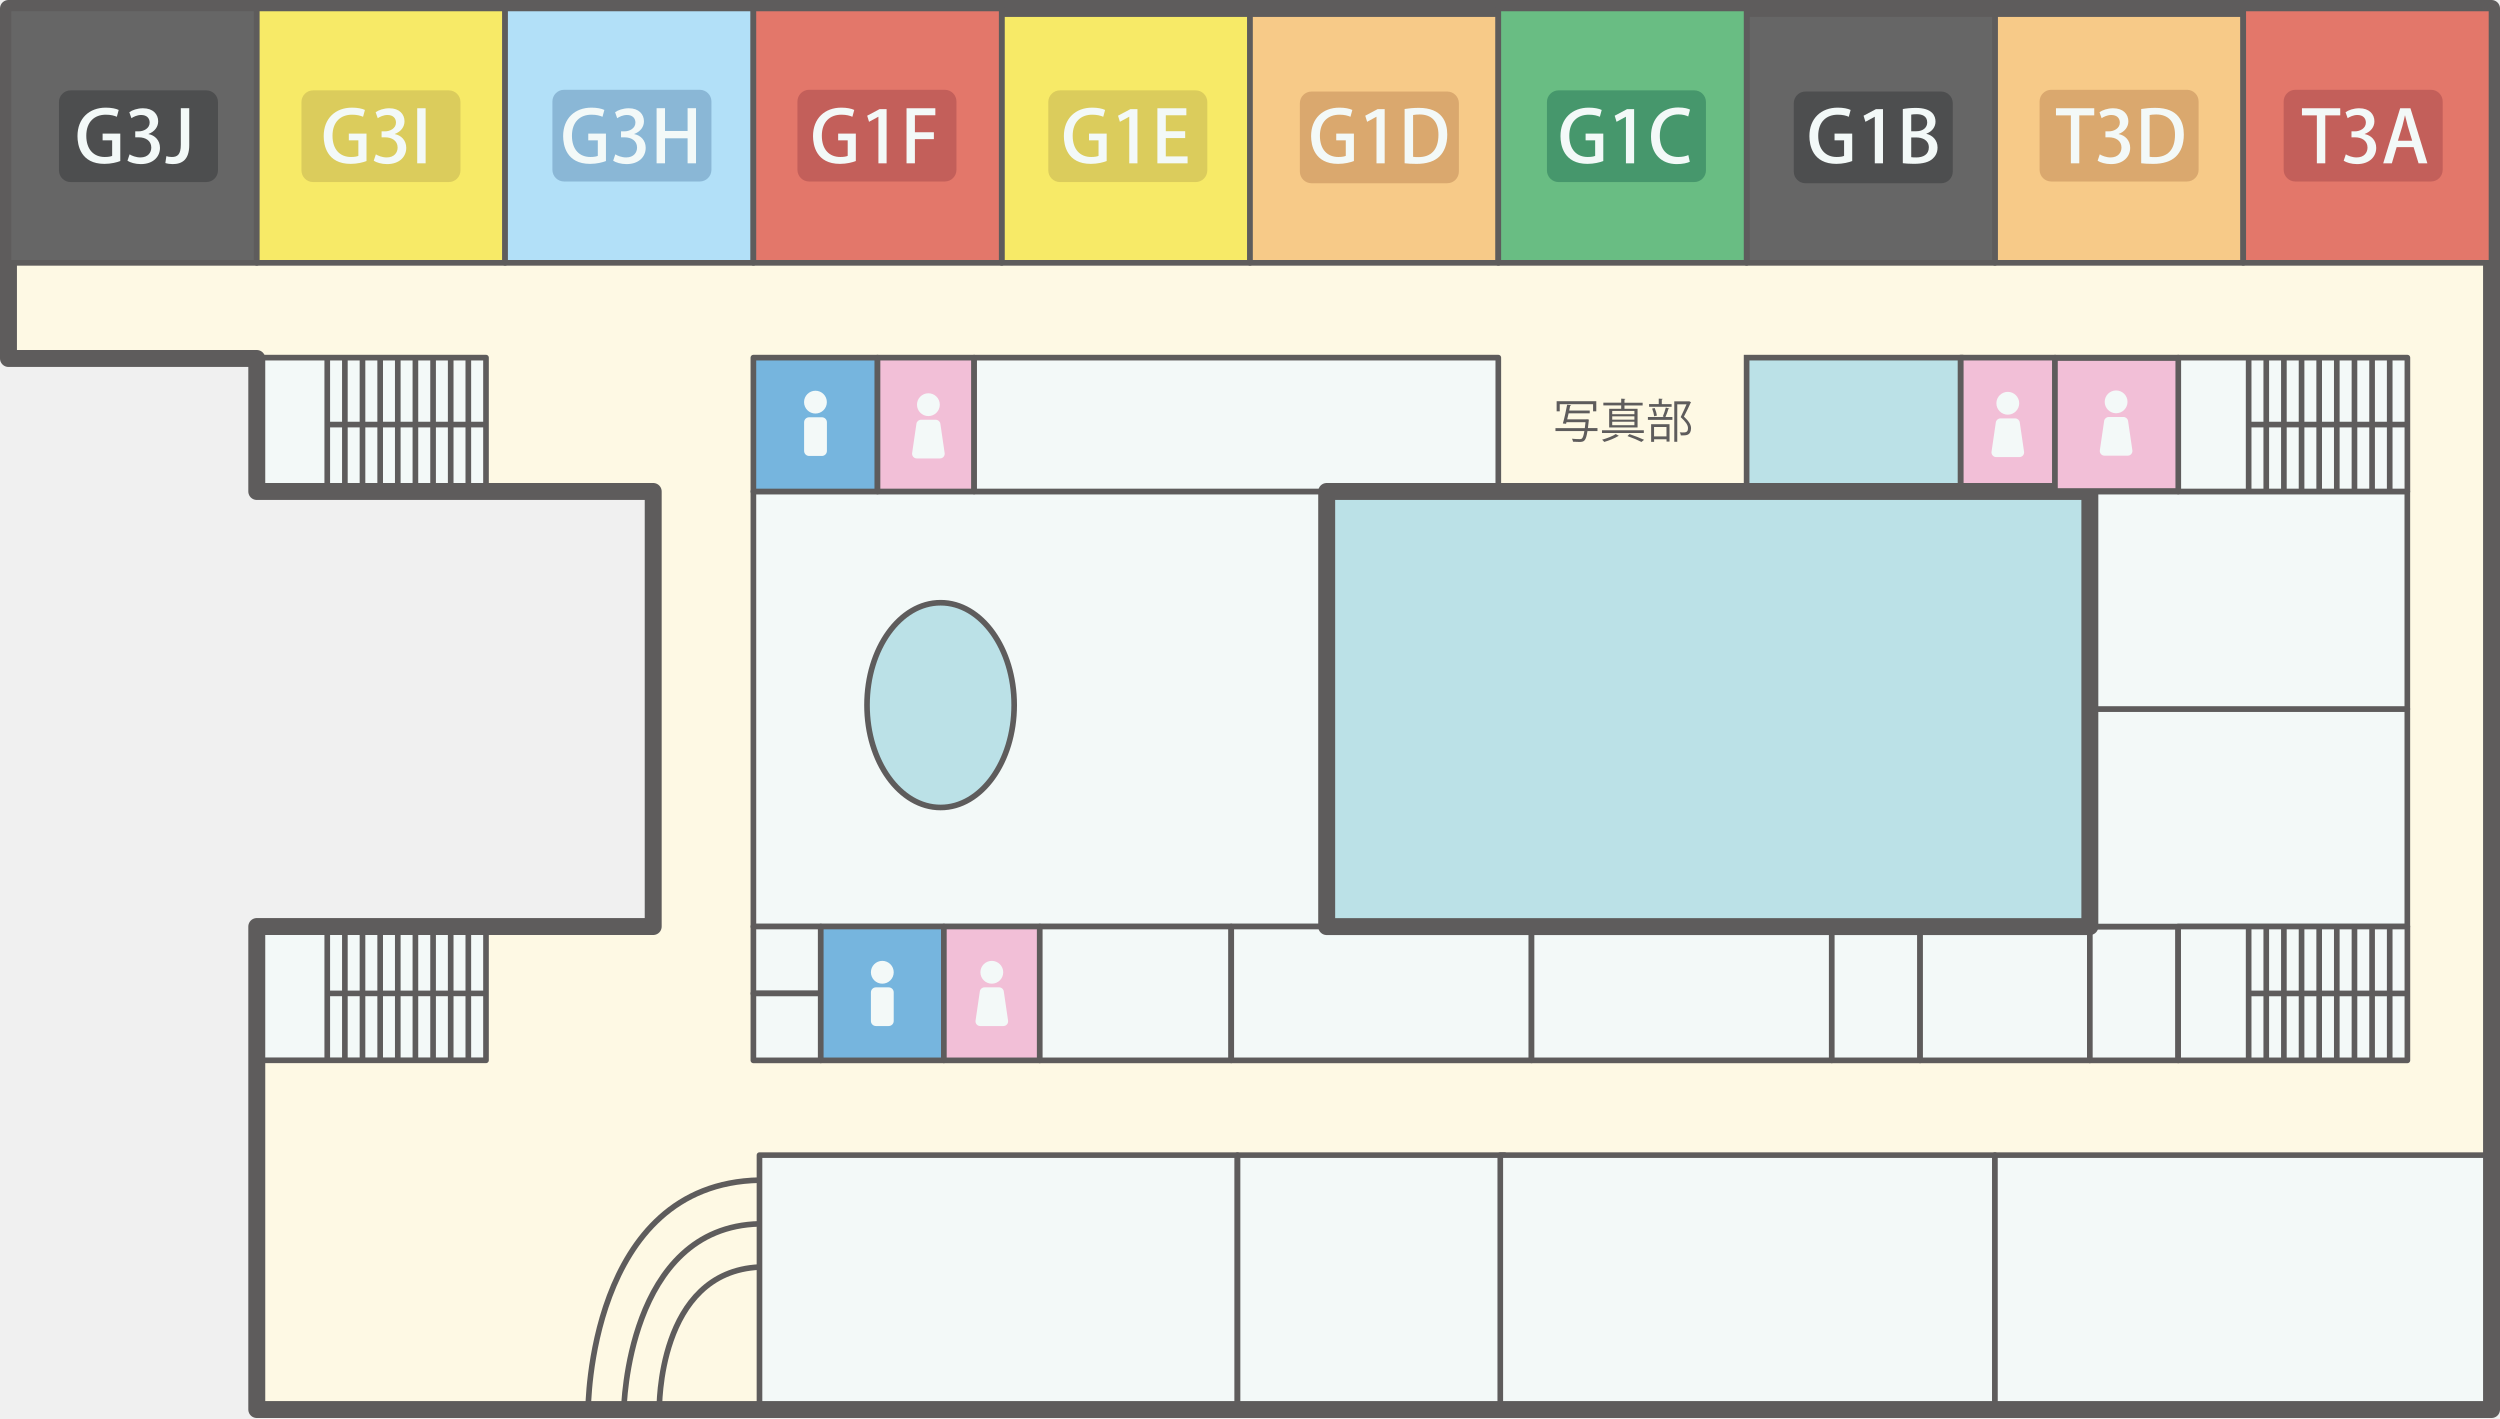
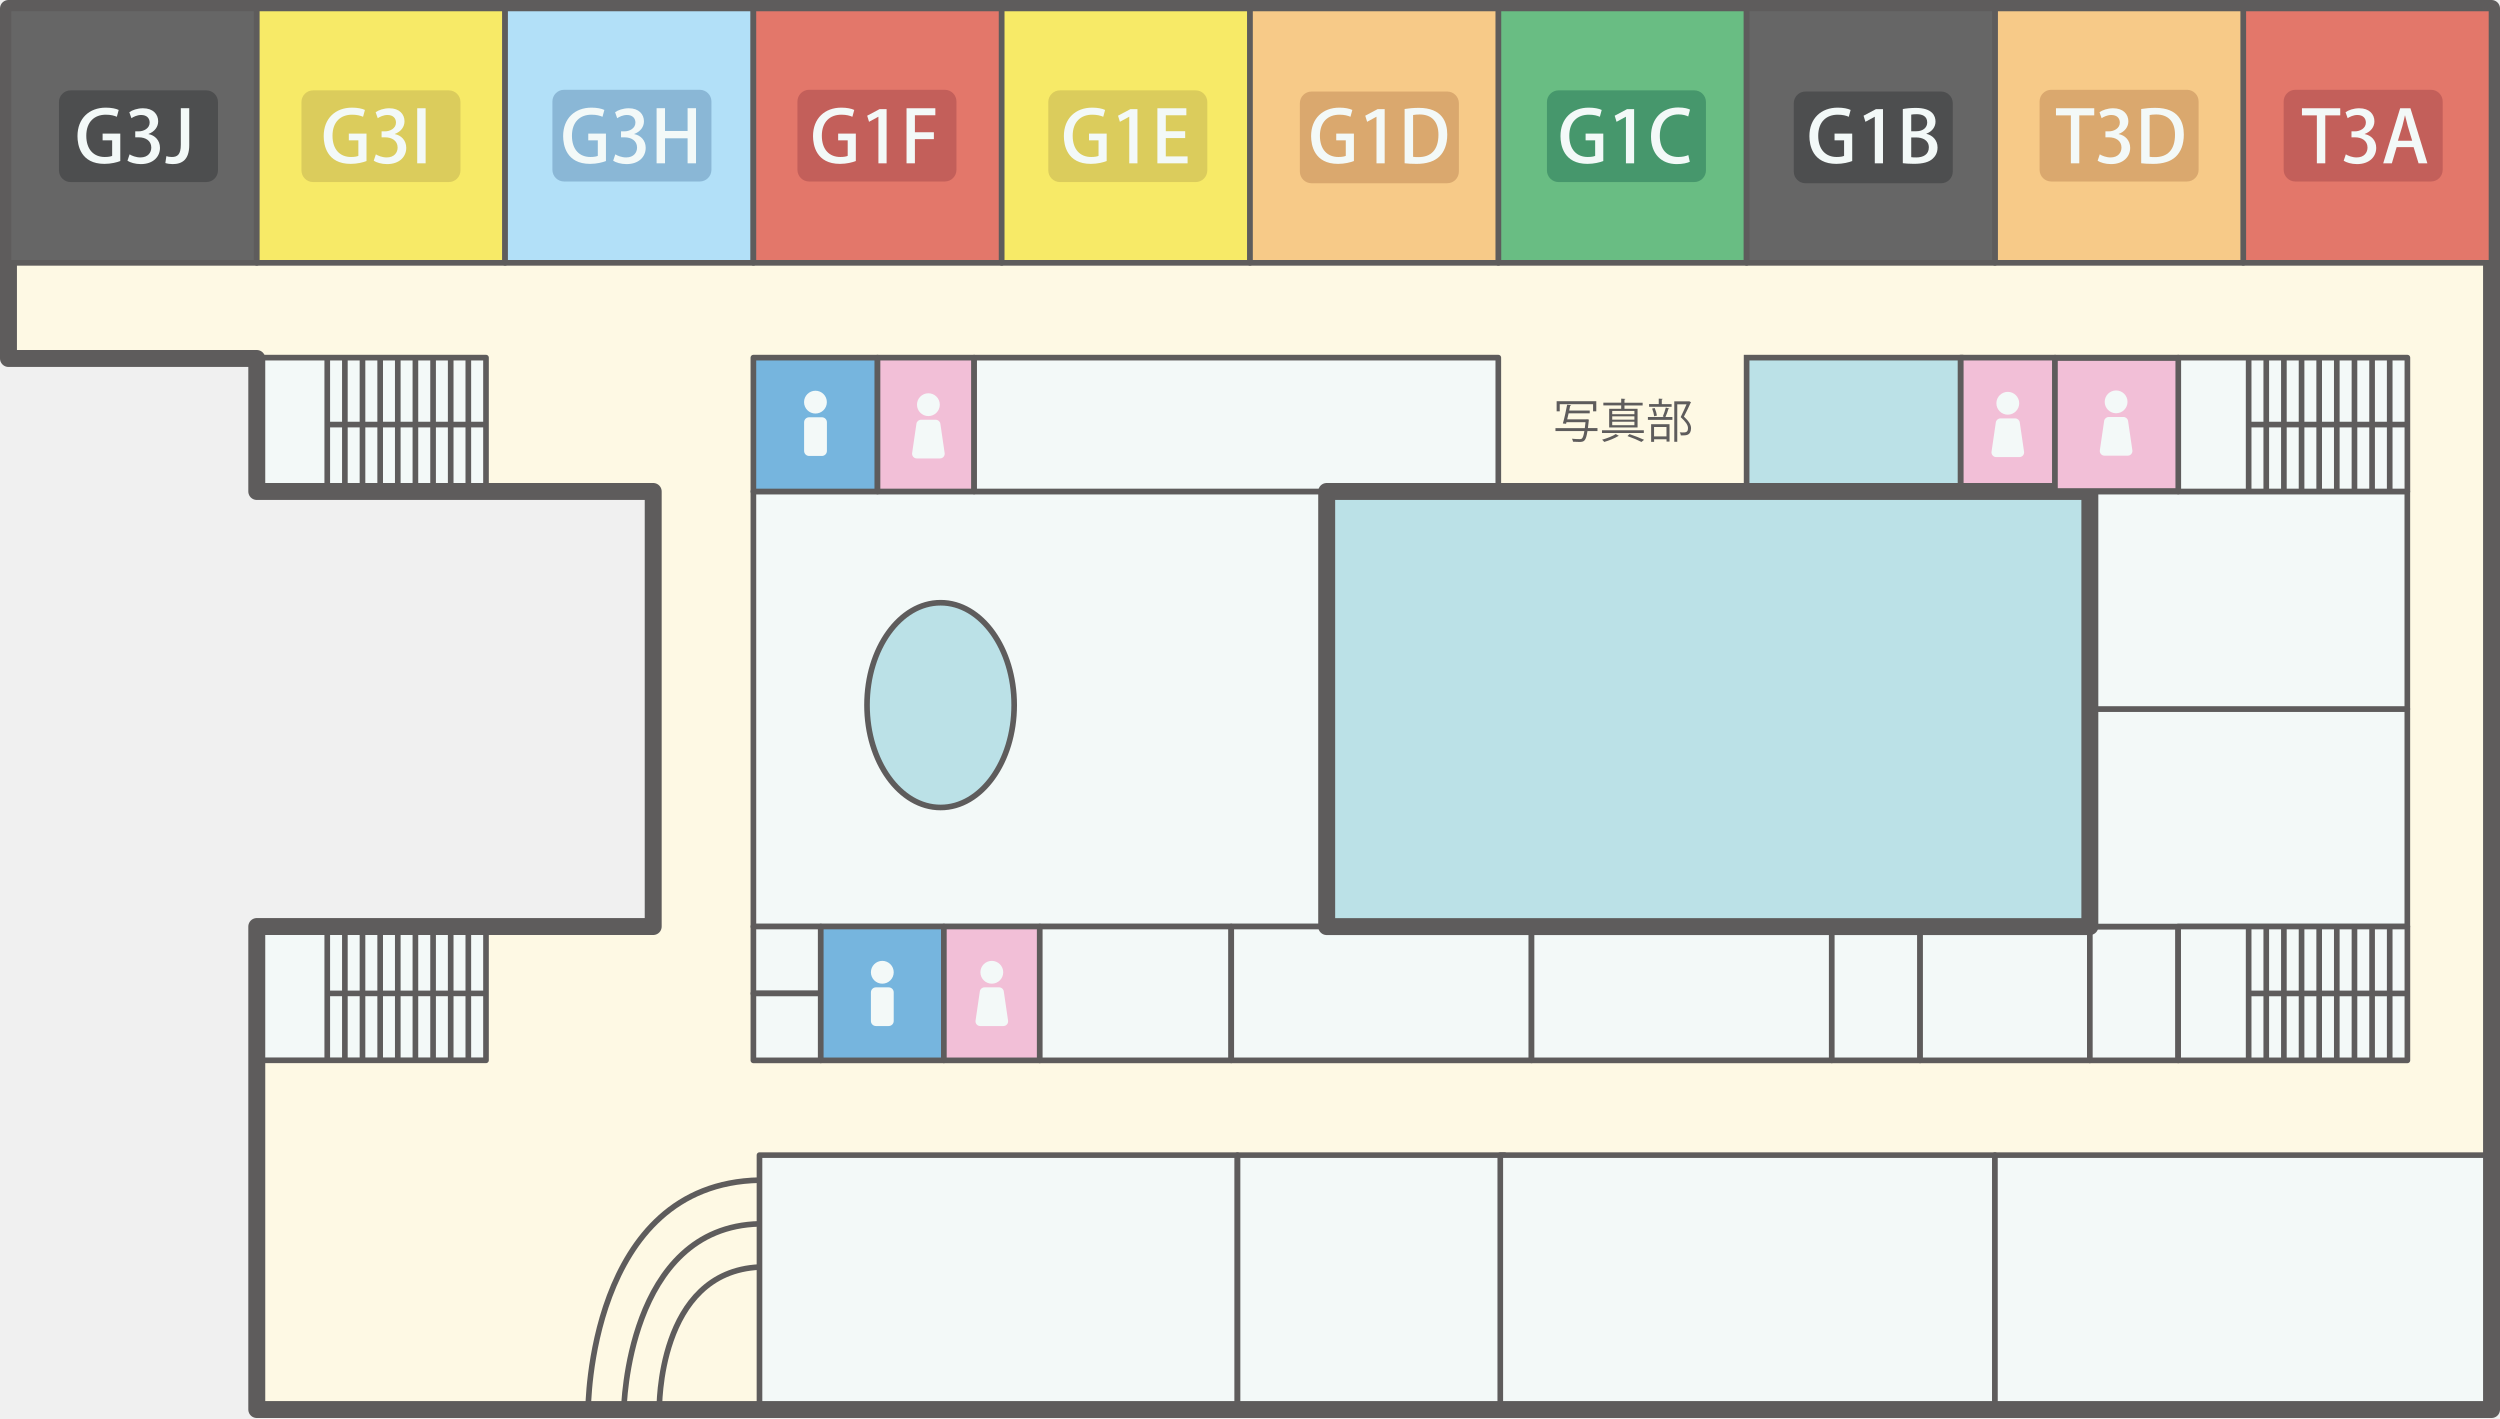
<svg xmlns="http://www.w3.org/2000/svg" id="_レイヤー_2" viewBox="0 0 442.7 251.1">
  <defs>
    <style>.cls-1,.cls-2,.cls-3,.cls-4,.cls-5,.cls-6,.cls-7,.cls-8,.cls-9,.cls-10,.cls-11,.cls-12,.cls-13,.cls-14,.cls-15{stroke:#5e5c5c;}.cls-1,.cls-2,.cls-3,.cls-4,.cls-5,.cls-6,.cls-7,.cls-8,.cls-10,.cls-12,.cls-13,.cls-14,.cls-15{stroke-linejoin:round;}.cls-1,.cls-16{fill:#f3f9f8;}.cls-2,.cls-9{fill:#f2bfd7;}.cls-3{fill:#f7ea67;}.cls-4{fill:#b2e0f8;}.cls-17{fill:#dbcc5c;}.cls-18{fill:#fef9e4;}.cls-19{fill:#46976c;}.cls-20{fill:#daa86e;}.cls-21{fill:#5e5c5c;}.cls-5,.cls-11{fill:#bbe1e7;}.cls-5,.cls-15{stroke-width:3px;}.cls-22{fill:#8ab7d6;}.cls-6{fill:#76b5de;}.cls-7{fill:#666;}.cls-8,.cls-15{fill:none;}.cls-10{fill:#f7ca88;}.cls-23{fill:#4d4e4f;}.cls-12{fill:#e3776a;}.cls-13{fill:#69bd83;}.cls-24{fill:#c35f5a;}.cls-14{fill:#fff;}.cls-15{stroke-linecap:round;}
</style>
  </defs>
  <g id="map">
    <g>
      <polygon class="cls-18" points="1.5 1.5 1.5 63.48 45.47 63.48 45.47 87.03 86.06 87.03 115.67 87.03 115.67 164.07 86.06 164.07 45.47 164.07 45.47 187.77 45.47 249.6 441.2 249.6 441.2 1.5 1.5 1.5" />
      <path class="cls-8" d="M104.15,249.6s0-40.03,30.35-40.62" />
      <path class="cls-8" d="M110.47,249.6s.53-32.33,24.03-32.88" />
      <path class="cls-8" d="M116.75,249.6s-.38-24.39,17.74-25.23" />
      <rect class="cls-1" x="134.49" y="204.55" width="84.62" height="45.04" />
      <rect class="cls-1" x="219.14" y="204.55" width="47.26" height="45.04" />
      <rect class="cls-1" x="265.67" y="204.55" width="87.6" height="45.04" />
      <rect class="cls-1" x="353.26" y="204.55" width="87.94" height="45.04" />
      <rect class="cls-1" x="133.41" y="87.03" width="101.52" height="77.05" />
      <rect class="cls-1" x="133.41" y="164.07" width="11.93" height="11.85" />
      <rect class="cls-1" x="133.41" y="175.92" width="11.93" height="11.85" />
      <rect class="cls-6" x="145.34" y="164.07" width="21.8" height="23.7" />
      <rect class="cls-2" x="167.14" y="164.07" width="16.98" height="23.7" />
      <rect class="cls-1" x="184.12" y="164.07" width="33.9" height="23.7" />
      <rect class="cls-1" x="218.03" y="164.07" width="53.17" height="23.7" />
      <rect class="cls-1" x="271.2" y="164.07" width="53.17" height="23.7" />
      <rect class="cls-1" x="324.37" y="164.07" width="15.64" height="23.7" />
      <rect class="cls-1" x="340.01" y="164.07" width="30.06" height="23.7" />
      <rect class="cls-1" x="370.07" y="164.07" width="15.64" height="23.7" />
      <rect class="cls-1" x="370.07" y="125.55" width="56.22" height="38.53" />
      <rect class="cls-1" x="370.07" y="87.03" width="56.22" height="38.52" />
      <rect class="cls-3" x="363.91" y="63.33" width="21.8" height="23.7" />
      <rect class="cls-2" x="347.17" y="63.33" width="16.74" height="23.7" />
      <rect class="cls-11" x="309.29" y="63.33" width="37.88" height="23.7" />
      <rect class="cls-6" x="133.41" y="63.33" width="21.98" height="23.7" />
      <rect class="cls-2" x="155.39" y="63.33" width="17.11" height="23.7" />
      <rect class="cls-1" x="172.5" y="63.33" width="92.82" height="23.7" />
      <rect class="cls-5" x="234.93" y="87.03" width="135.14" height="77.05" />
      <path class="cls-11" d="M179.59,124.86c0,10.01-5.83,18.13-13.03,18.13s-13.03-8.12-13.03-18.13,5.83-18.13,13.03-18.13,13.03,8.11,13.03,18.13Z" />
      <g>
-         <rect class="cls-10" x="353.26" y="1.5" width="43.97" height="45.04" />
-         <rect class="cls-20" x="361.17" y="15.9" width="28.16" height="16.24" rx="2.07" ry="2.07" />
-         <g>
-           <path class="cls-16" d="M370.85,20.43h-2.65v8.49h-1.49v-8.49h-2.64v-1.26h6.78v1.26Z" />
-           <path class="cls-16" d="M375.19,23.75c1.09,.2,2.02,1.08,2.02,2.43,0,1.57-1.2,2.88-3.4,2.88-1,0-1.9-.29-2.36-.6l.38-1.13c.35,.23,1.12,.55,1.91,.55,1.37,0,1.93-.89,1.93-1.75,0-1.24-1.05-1.81-2.19-1.81h-.65v-1.06h.63c.83,0,1.92-.5,1.92-1.55,0-.75-.49-1.35-1.51-1.35-.68,0-1.35,.32-1.72,.57l-.37-1.06c.49-.36,1.42-.7,2.42-.7,1.81,0,2.69,1.08,2.69,2.31,0,.98-.62,1.83-1.72,2.24v.03Z" />
-           <path class="cls-16" d="M379.16,19.3c.71-.11,1.58-.2,2.5-.2,4.18,0,5.05,2.56,5.05,4.73h0c0,1.78-.55,3.07-1.41,3.9-.88,.85-2.28,1.29-4.01,1.29-.87,0-1.58-.04-2.13-.11v-9.59Zm1.49,8.47c.26,.04,.62,.05,.96,.05,2.2,.01,3.54-1.27,3.54-3.96,0-2.37-1.23-3.59-3.34-3.59-.51,0-.9,.05-1.15,.1v7.4Z" />
-         </g>
-       </g>
-       <g>
-         <rect class="cls-7" x="309.29" y="1.5" width="43.97" height="45.04" />
-         <rect class="cls-23" x="317.64" y="16.21" width="28.16" height="16.24" rx="2.07" ry="2.07" />
-         <g>
-           <path class="cls-16" d="M327.98,28.52c-.55,.22-1.63,.5-2.79,.5-4.24,0-4.78-3.35-4.78-4.91,0-3.16,2.09-5.05,5.02-5.05,.96,0,1.79,.17,2.28,.41l-.33,1.21c-.46-.2-1.05-.37-1.95-.37-2.01,0-3.46,1.26-3.46,3.73s1.35,3.76,3.27,3.76c.64,0,1.09-.09,1.31-.2v-2.75h-1.69v-1.19h3.13v4.85Z" />
-           <path class="cls-16" d="M331.99,28.92v-8.24h-.03l-1.63,.89-.33-1.08,2.18-1.16h1.26v9.59h-1.45Z" />
-           <path class="cls-16" d="M341.14,23.7c1.03,.25,1.96,1.07,1.96,2.43,0,1.03-.49,1.63-.85,1.96-.65,.62-1.73,.92-3.35,.92-.87,0-1.53-.06-1.95-.11v-9.59c.55-.11,1.42-.2,2.29-.2,2.99,0,3.5,1.45,3.5,2.43,0,.93-.59,1.75-1.62,2.13v.04Zm-1.79-.46c1.18,0,1.92-.65,1.92-1.55,0-1.17-.95-1.47-1.87-1.47-.49,0-.78,.04-.96,.08v2.94h.91Zm-.91,4.59c.22,.04,.51,.05,.9,.05,1.19,0,2.22-.5,2.22-1.78s-1.12-1.76-2.26-1.76h-.86v3.49Z" />
-         </g>
-       </g>
-       <g>
-         <rect class="cls-3" x="177.38" y="1.5" width="43.97" height="45.04" />
-         <rect class="cls-17" x="185.63" y="16" width="28.16" height="16.24" rx="2.07" ry="2.07" />
-         <g>
-           <path class="cls-16" d="M195.96,28.52c-.55,.22-1.63,.5-2.79,.5-4.24,0-4.78-3.35-4.78-4.91,0-3.16,2.09-5.05,5.02-5.05,.96,0,1.79,.17,2.28,.41l-.33,1.21c-.46-.2-1.05-.37-1.95-.37-2.01,0-3.46,1.26-3.46,3.73s1.35,3.76,3.27,3.76c.64,0,1.09-.09,1.31-.2v-2.75h-1.69v-1.19h3.13v4.85Z" />
-           <path class="cls-16" d="M199.97,28.92v-8.24h-.03l-1.63,.89-.33-1.08,2.18-1.16h1.26v9.59h-1.45Z" />
-           <path class="cls-16" d="M210.29,28.92h-5.34v-9.75h5.13v1.24h-3.64v2.82h3.43v1.22h-3.43v3.24h3.86v1.24Z" />
-         </g>
-       </g>
-       <g>
-         <rect class="cls-10" x="221.35" y="1.5" width="43.97" height="45.04" />
-         <rect class="cls-20" x="230.18" y="16.21" width="28.16" height="16.24" rx="2.07" ry="2.07" />
-         <g>
-           <path class="cls-16" d="M239.74,28.52c-.55,.22-1.63,.5-2.79,.5-4.24,0-4.78-3.35-4.78-4.91,0-3.16,2.09-5.05,5.02-5.05,.96,0,1.79,.17,2.28,.41l-.33,1.21c-.46-.2-1.05-.37-1.95-.37-2.01,0-3.46,1.26-3.46,3.73s1.35,3.76,3.27,3.76c.64,0,1.09-.09,1.31-.2v-2.75h-1.69v-1.19h3.13v4.85Z" />
-           <path class="cls-16" d="M243.75,28.92v-8.24h-.03l-1.63,.89-.33-1.08,2.18-1.16h1.26v9.59h-1.45Z" />
-           <path class="cls-16" d="M248.73,19.3c.71-.11,1.58-.2,2.5-.2,4.18,0,5.05,2.56,5.05,4.73h0c0,1.78-.55,3.07-1.41,3.9-.88,.85-2.28,1.29-4.01,1.29-.87,0-1.58-.04-2.13-.11v-9.59Zm1.49,8.47c.26,.04,.62,.05,.96,.05,2.2,.01,3.54-1.27,3.54-3.96,0-2.37-1.23-3.59-3.34-3.59-.51,0-.9,.05-1.15,.1v7.4Z" />
-         </g>
-       </g>
-       <g>
        <polyline class="cls-1" points="426.3 164.07 385.71 164.07 385.71 187.77 426.3 187.77 426.3 164.07 426.3 175.92" />
        <line class="cls-14" x1="398.19" y1="164.07" x2="398.19" y2="187.77" />
        <line class="cls-14" x1="401.31" y1="164.07" x2="401.31" y2="187.77" />
        <line class="cls-14" x1="404.43" y1="164.07" x2="404.43" y2="187.77" />
        <line class="cls-14" x1="407.56" y1="164.07" x2="407.56" y2="187.77" />
        <line class="cls-14" x1="410.68" y1="164.07" x2="410.68" y2="187.77" />
        <line class="cls-14" x1="413.8" y1="164.07" x2="413.8" y2="187.77" />
        <line class="cls-14" x1="416.93" y1="164.07" x2="416.93" y2="187.77" />
        <line class="cls-14" x1="420.05" y1="164.07" x2="420.05" y2="187.77" />
        <line class="cls-14" x1="423.17" y1="164.07" x2="423.17" y2="187.77" />
      </g>
      <g>
        <polyline class="cls-1" points="86.06 164.06 45.47 164.06 45.47 187.76 86.06 187.76 86.06 164.06 86.06 175.91" />
        <line class="cls-14" x1="57.95" y1="164.06" x2="57.95" y2="187.76" />
        <line class="cls-14" x1="61.07" y1="164.06" x2="61.07" y2="187.76" />
        <line class="cls-14" x1="64.19" y1="164.06" x2="64.19" y2="187.76" />
        <line class="cls-14" x1="67.32" y1="164.06" x2="67.32" y2="187.76" />
        <line class="cls-14" x1="70.44" y1="164.06" x2="70.44" y2="187.76" />
        <line class="cls-14" x1="73.56" y1="164.06" x2="73.56" y2="187.76" />
        <line class="cls-14" x1="76.69" y1="164.06" x2="76.69" y2="187.76" />
        <line class="cls-14" x1="79.81" y1="164.06" x2="79.81" y2="187.76" />
        <line class="cls-14" x1="82.93" y1="164.06" x2="82.93" y2="187.76" />
      </g>
      <g>
        <polyline class="cls-1" points="86.06 63.33 45.47 63.33 45.47 87.03 86.06 87.03 86.06 63.33 86.06 75.18" />
        <line class="cls-14" x1="57.95" y1="63.33" x2="57.95" y2="87.03" />
        <line class="cls-14" x1="61.07" y1="63.33" x2="61.07" y2="87.03" />
        <line class="cls-14" x1="64.19" y1="63.33" x2="64.19" y2="87.03" />
        <line class="cls-14" x1="67.32" y1="63.33" x2="67.32" y2="87.03" />
        <line class="cls-14" x1="70.44" y1="63.33" x2="70.44" y2="87.03" />
        <line class="cls-14" x1="73.56" y1="63.33" x2="73.56" y2="87.03" />
        <line class="cls-14" x1="76.69" y1="63.33" x2="76.69" y2="87.03" />
        <line class="cls-14" x1="79.81" y1="63.33" x2="79.81" y2="87.03" />
        <line class="cls-14" x1="82.93" y1="63.33" x2="82.93" y2="87.03" />
      </g>
      <g>
        <polyline class="cls-1" points="426.3 63.33 385.71 63.33 385.71 87.03 426.3 87.03 426.3 63.33 426.3 75.18" />
        <line class="cls-14" x1="398.19" y1="63.33" x2="398.19" y2="87.03" />
        <line class="cls-14" x1="401.31" y1="63.33" x2="401.31" y2="87.03" />
        <line class="cls-14" x1="404.43" y1="63.33" x2="404.43" y2="87.03" />
        <line class="cls-14" x1="407.56" y1="63.33" x2="407.56" y2="87.03" />
        <line class="cls-14" x1="410.68" y1="63.33" x2="410.68" y2="87.03" />
        <line class="cls-14" x1="413.8" y1="63.33" x2="413.8" y2="87.03" />
        <line class="cls-14" x1="416.93" y1="63.33" x2="416.93" y2="87.03" />
        <line class="cls-14" x1="420.05" y1="63.33" x2="420.05" y2="87.03" />
        <line class="cls-14" x1="423.17" y1="63.33" x2="423.17" y2="87.03" />
      </g>
      <polygon class="cls-15" points="1.5 1.5 1.5 63.48 45.47 63.48 45.47 87.03 86.06 87.03 115.67 87.03 115.67 164.07 86.06 164.07 45.47 164.07 45.47 187.77 45.47 249.6 441.2 249.6 441.2 1.5 1.5 1.5" />
      <line class="cls-8" x1="86.06" y1="175.91" x2="57.95" y2="175.91" />
      <line class="cls-8" x1="86.06" y1="75.18" x2="57.95" y2="75.18" />
      <line class="cls-8" x1="426.3" y1="175.92" x2="398.18" y2="175.92" />
      <line class="cls-8" x1="426.3" y1="75.18" x2="398.19" y2="75.18" />
      <g>
        <circle class="cls-16" cx="156.24" cy="172.17" r="2.02" />
        <rect class="cls-16" x="154.22" y="174.84" width="4.04" height="6.85" rx=".89" ry=".89" />
      </g>
      <g>
        <circle class="cls-16" cx="144.4" cy="71.21" r="2.02" />
        <rect class="cls-16" x="142.39" y="73.89" width="4.04" height="6.85" rx=".89" ry=".89" />
      </g>
      <circle class="cls-16" cx="374.81" cy="71.41" r="2.02" />
      <g>
        <circle class="cls-16" cx="355.54" cy="71.41" r="2.02" />
        <path class="cls-16" d="M357.6,80.94h-4.12c-.51,0-.89-.45-.82-.95l.76-5.19c.06-.41,.41-.71,.82-.71h2.6c.41,0,.76,.3,.82,.71l.76,5.19c.07,.5-.31,.95-.82,.95Z" />
      </g>
      <g>
        <circle class="cls-16" cx="164.4" cy="71.66" r="2.02" />
        <path class="cls-16" d="M166.46,81.18h-4.12c-.51,0-.89-.45-.82-.95l.76-5.19c.06-.41,.41-.71,.82-.71h2.6c.41,0,.76,.3,.82,.71l.76,5.19c.07,.5-.31,.95-.82,.95Z" />
      </g>
      <g>
        <circle class="cls-16" cx="175.63" cy="172.17" r="2.02" />
        <path class="cls-16" d="M177.69,181.69h-4.12c-.51,0-.89-.45-.82-.95l.76-5.19c.06-.41,.41-.71,.82-.71h2.6c.41,0,.76,.3,.82,.71l.76,5.19c.07,.5-.31,.95-.82,.95Z" />
      </g>
-       <g>
+       <rect class="cls-9" x="363.89" y="63.4" width="21.84" height="23.55" />
+       <circle class="cls-16" cx="374.72" cy="71.16" r="2.02" />
+       <path class="cls-16" d="M376.78,80.69h-4.12c-.51,0-.89-.45-.82-.95l.76-5.19c.06-.41,.41-.71,.82-.71h2.6c.41,0,.76,.3,.82,.71l.76,5.19c.07,.5-.31,.95-.82,.95Z" />
+       <g id="T3A">
        <rect class="cls-12" x="397.23" y="1.5" width="43.97" height="45.04" />
        <rect class="cls-24" x="404.39" y="15.9" width="28.16" height="16.24" rx="2.07" ry="2.07" />
        <g>
          <path class="cls-16" d="M414.41,20.43h-2.65v8.49h-1.49v-8.49h-2.64v-1.26h6.78v1.26Z" />
          <path class="cls-16" d="M418.76,23.75c1.09,.2,2.02,1.08,2.02,2.43,0,1.57-1.2,2.88-3.4,2.88-1,0-1.9-.29-2.36-.6l.38-1.13c.35,.23,1.12,.55,1.91,.55,1.37,0,1.93-.89,1.93-1.75,0-1.24-1.05-1.81-2.19-1.81h-.65v-1.06h.63c.83,0,1.92-.5,1.92-1.55,0-.75-.49-1.35-1.51-1.35-.68,0-1.35,.32-1.72,.57l-.37-1.06c.49-.36,1.42-.7,2.42-.7,1.81,0,2.69,1.08,2.69,2.31,0,.98-.62,1.83-1.72,2.24v.03Z" />
          <path class="cls-16" d="M429.84,28.92h-1.56l-.88-2.87h-3l-.85,2.87h-1.53l3-9.75h1.82l3,9.75Zm-2.69-4l-.77-2.55c-.18-.64-.35-1.33-.49-1.92h-.03c-.14,.6-.29,1.31-.46,1.91l-.78,2.56h2.53Z" />
        </g>
      </g>
      <g>
        <path class="cls-21" d="M282.88,75.81v.52h-1.77c-.28,1.81-.6,1.93-1.47,1.93-.3,0-.69-.02-1.09-.04-.02-.16-.09-.38-.19-.53,.59,.06,1.15,.07,1.37,.07,.19,0,.3-.02,.39-.1,.17-.15,.31-.54,.44-1.33h-5.12v-.52h5.2l.12-1.05h-3.37l-.07,.29-.57-.06c.25-.84,.57-2.28,.76-3.32l.71,.07c-.02,.07-.07,.1-.17,.11-.05,.25-.11,.54-.17,.85h3.63v.49h-3.74c-.08,.36-.17,.72-.25,1.06h3.4c.1-.02,.12-.02,.12-.02l.32,.07c-.04,.21-.14,1.26-.17,1.5h1.7Zm-6.68-4.24v1.27h-.55v-1.79h7.02v1.79h-.57v-1.27h-5.9Z" />
        <path class="cls-21" d="M291.09,76.19v.48h-7.41v-.48h7.41Zm-4.43,1s-.09,.05-.16,.06c-.55,.35-1.59,.77-2.42,1.01-.08-.12-.26-.29-.38-.4,.84-.23,1.9-.64,2.42-1l.54,.32Zm.42-4.81v-.59h-3.16v-.48h3.16v-.72l.74,.05c0,.06-.06,.1-.16,.12v.56h3.22v.48h-3.22v.59h2.32v3.3h-5.03v-3.3h2.13Zm2.34,.97v-.58h-3.93v.58h3.93Zm0,.96v-.59h-3.93v.59h3.93Zm0,.98v-.61h-3.93v.61h3.93Zm1.25,2.97c-.58-.3-1.53-.71-2.48-1.04,.2-.2,.29-.28,.36-.35,.94,.31,1.95,.72,2.58,1.01l-.46,.38Z" />
        <path class="cls-21" d="M294.45,73.76c.19-.43,.41-1.12,.53-1.59l.63,.18s-.07,.07-.17,.08c-.12,.4-.33,1-.52,1.41h1.23v.51h-4.34v-.51h2.9l-.25-.08Zm1.56-2.21v.49h-3.99v-.49h1.71v-.96l.7,.04c0,.06-.06,.1-.16,.12v.81h1.74Zm-3.63,6.7v-3.13h3.26v3.08h-.53v-.42h-2.2v.47h-.53Zm.63-6c.19,.42,.35,.98,.4,1.34l-.49,.12c-.04-.36-.19-.93-.36-1.36l.45-.1Zm2.09,3.36h-2.2v1.67h2.2v-1.67Zm4-4.56l.36,.18s-.04,.07-.07,.08c-.31,.7-.75,1.59-1.2,2.46,.89,.83,1.26,1.45,1.26,2.04,0,1.29-.9,1.29-1.43,1.29-.12,0-.25,0-.38,0,0-.15-.08-.39-.19-.54,.18,.02,.35,.02,.51,.02,.55,0,.95-.02,.95-.78,0-.54-.4-1.11-1.3-1.94,.4-.82,.76-1.59,1.04-2.26h-1.64v6.63h-.53v-7.16h2.53l.11-.02Z" />
      </g>
-       <rect class="cls-9" x="363.89" y="63.4" width="21.84" height="23.55" />
-       <circle class="cls-16" cx="374.72" cy="71.16" r="2.02" />
-       <path class="cls-16" d="M376.78,80.69h-4.12c-.51,0-.89-.45-.82-.95l.76-5.19c.06-.41,.41-.71,.82-.71h2.6c.41,0,.76,.3,.82,.71l.76,5.19c.07,.5-.31,.95-.82,.95Z" />
      <g id="G3J">
        <g>
          <rect class="cls-7" x="1.5" y="1.5" width="43.97" height="45.04" />
          <rect class="cls-23" x="10.44" y="16" width="28.16" height="16.24" rx="2.07" ry="2.07" />
          <g>
            <path class="cls-16" d="M21.29,28.52c-.55,.22-1.63,.5-2.79,.5-4.24,0-4.78-3.35-4.78-4.91,0-3.16,2.09-5.05,5.02-5.05,.96,0,1.79,.17,2.28,.41l-.33,1.21c-.46-.2-1.05-.37-1.95-.37-2.01,0-3.46,1.26-3.46,3.73s1.35,3.76,3.27,3.76c.64,0,1.09-.09,1.31-.2v-2.75h-1.69v-1.19h3.13v4.85Z" />
            <path class="cls-16" d="M26.31,23.75c1.09,.2,2.02,1.08,2.02,2.43,0,1.57-1.2,2.88-3.4,2.88-1,0-1.9-.29-2.36-.6l.38-1.13c.35,.23,1.12,.55,1.91,.55,1.37,0,1.93-.89,1.93-1.75,0-1.24-1.05-1.81-2.19-1.81h-.65v-1.06h.63c.83,0,1.92-.5,1.92-1.55,0-.75-.49-1.35-1.51-1.35-.68,0-1.35,.32-1.72,.57l-.37-1.06c.49-.36,1.42-.7,2.42-.7,1.81,0,2.69,1.08,2.69,2.31,0,.98-.62,1.83-1.72,2.24v.03Z" />
            <path class="cls-16" d="M33.51,25.68c0,2.57-1.23,3.38-2.95,3.38-.45,0-.97-.08-1.28-.19l.18-1.22c.24,.09,.58,.15,.97,.15,.99,0,1.59-.43,1.59-2.17v-6.47h1.49v6.52Z" />
          </g>
        </g>
      </g>
      <g id="G3I">
        <rect class="cls-3" x="45.47" y="1.5" width="43.97" height="45.04" />
        <rect class="cls-17" x="53.38" y="16" width="28.16" height="16.24" rx="2.07" ry="2.07" />
        <g>
          <path class="cls-16" d="M64.89,28.52c-.55,.22-1.63,.5-2.79,.5-4.24,0-4.78-3.35-4.78-4.91,0-3.16,2.09-5.05,5.02-5.05,.96,0,1.79,.17,2.28,.41l-.33,1.21c-.46-.2-1.05-.37-1.95-.37-2.01,0-3.46,1.26-3.46,3.73s1.35,3.76,3.27,3.76c.64,0,1.09-.09,1.31-.2v-2.75h-1.69v-1.19h3.13v4.85Z" />
          <path class="cls-16" d="M69.92,23.75c1.09,.2,2.02,1.08,2.02,2.43,0,1.57-1.2,2.88-3.4,2.88-1,0-1.9-.29-2.36-.6l.38-1.13c.35,.23,1.12,.55,1.91,.55,1.37,0,1.94-.89,1.94-1.75,0-1.24-1.05-1.81-2.19-1.81h-.65v-1.06h.63c.83,0,1.92-.5,1.92-1.55,0-.75-.49-1.35-1.51-1.35-.68,0-1.35,.32-1.72,.57l-.37-1.06c.49-.36,1.42-.7,2.42-.7,1.81,0,2.69,1.08,2.69,2.31,0,.98-.62,1.83-1.72,2.24v.03Z" />
          <path class="cls-16" d="M73.88,19.17h1.49v9.75h-1.49v-9.75Z" />
        </g>
      </g>
      <g id="G3H">
        <rect class="cls-4" x="89.44" y="1.5" width="43.97" height="45.04" />
        <rect class="cls-22" x="97.82" y="15.9" width="28.16" height="16.24" rx="2.07" ry="2.07" />
        <g>
          <path class="cls-16" d="M107.29,28.52c-.55,.22-1.63,.5-2.79,.5-4.24,0-4.78-3.35-4.78-4.91,0-3.16,2.09-5.05,5.02-5.05,.96,0,1.79,.17,2.28,.41l-.33,1.21c-.46-.2-1.05-.37-1.95-.37-2.01,0-3.46,1.26-3.46,3.73s1.35,3.76,3.27,3.76c.64,0,1.09-.09,1.31-.2v-2.75h-1.69v-1.19h3.13v4.85Z" />
          <path class="cls-16" d="M112.32,23.75c1.09,.2,2.02,1.08,2.02,2.43,0,1.57-1.2,2.88-3.4,2.88-1,0-1.9-.29-2.36-.6l.38-1.13c.35,.23,1.12,.55,1.91,.55,1.37,0,1.94-.89,1.94-1.75,0-1.24-1.05-1.81-2.19-1.81h-.65v-1.06h.63c.83,0,1.92-.5,1.92-1.55,0-.75-.49-1.35-1.51-1.35-.68,0-1.35,.32-1.72,.57l-.37-1.06c.49-.36,1.42-.7,2.42-.7,1.81,0,2.69,1.08,2.69,2.31,0,.98-.62,1.83-1.72,2.24v.03Z" />
          <path class="cls-16" d="M123.25,28.92h-1.49v-4.43h-4v4.43h-1.49v-9.76h1.49v4.03h4v-4.03h1.49v9.76Z" />
        </g>
      </g>
      <g id="G1F">
        <rect class="cls-12" x="133.41" y="1.5" width="43.97" height="45.04" />
        <rect class="cls-24" x="141.21" y="15.9" width="28.16" height="16.24" rx="2.07" ry="2.07" />
        <g>
          <path class="cls-16" d="M151.54,28.52c-.55,.22-1.63,.5-2.79,.5-4.24,0-4.78-3.35-4.78-4.91,0-3.16,2.09-5.05,5.02-5.05,.96,0,1.79,.17,2.28,.41l-.33,1.21c-.46-.2-1.05-.37-1.95-.37-2.01,0-3.46,1.26-3.46,3.73s1.35,3.76,3.27,3.76c.64,0,1.09-.09,1.31-.2v-2.75h-1.69v-1.19h3.13v4.85Z" />
          <path class="cls-16" d="M155.55,28.92v-8.24h-.03l-1.63,.89-.33-1.08,2.18-1.16h1.26v9.59h-1.45Z" />
          <path class="cls-16" d="M160.53,28.92v-9.75h5.1v1.24h-3.62v3.01h3.36v1.22h-3.36v4.28h-1.49Z" />
        </g>
      </g>
      <g>
        <rect class="cls-13" x="265.32" y="1.5" width="43.97" height="45.04" />
        <rect class="cls-19" x="273.93" y="16" width="28.16" height="16.24" rx="2.07" ry="2.07" />
        <g>
          <path class="cls-16" d="M283.9,28.52c-.55,.22-1.63,.5-2.79,.5-4.24,0-4.78-3.35-4.78-4.91,0-3.16,2.09-5.05,5.02-5.05,.96,0,1.79,.17,2.28,.41l-.33,1.21c-.46-.2-1.05-.37-1.95-.37-2.01,0-3.46,1.26-3.46,3.73s1.35,3.76,3.27,3.76c.64,0,1.09-.09,1.31-.2v-2.75h-1.69v-1.19h3.13v4.85Z" />
          <path class="cls-16" d="M287.92,28.92v-8.24h-.03l-1.63,.89-.33-1.08,2.18-1.16h1.26v9.59h-1.45Z" />
          <path class="cls-16" d="M299.23,28.65c-.41,.2-1.24,.41-2.31,.41-2.73,0-4.56-1.8-4.56-4.91,0-3.31,2.1-5.12,4.82-5.12,1.13,0,1.82,.24,2.09,.38l-.32,1.21c-.41-.19-.99-.36-1.72-.36-1.9,0-3.31,1.27-3.31,3.81,0,2.4,1.26,3.73,3.28,3.73,.67,0,1.35-.14,1.77-.34l.26,1.19Z" />
        </g>
      </g>
-     </g>
+       <g id="T3D">
+         <rect class="cls-10" x="353.26" y="1.5" width="43.97" height="45.04" />
+         <rect class="cls-20" x="361.17" y="15.9" width="28.16" height="16.24" rx="2.07" ry="2.07" />
+         <g>
+           <path class="cls-16" d="M370.85,20.43h-2.65v8.49h-1.49v-8.49h-2.64v-1.26h6.78v1.26Z" />
+           <path class="cls-16" d="M375.19,23.75c1.09,.2,2.02,1.08,2.02,2.43,0,1.57-1.2,2.88-3.4,2.88-1,0-1.9-.29-2.36-.6l.38-1.13c.35,.23,1.12,.55,1.91,.55,1.37,0,1.93-.89,1.93-1.75,0-1.24-1.05-1.81-2.19-1.81h-.65v-1.06h.63c.83,0,1.92-.5,1.92-1.55,0-.75-.49-1.35-1.51-1.35-.68,0-1.35,.32-1.72,.57l-.37-1.06c.49-.36,1.42-.7,2.42-.7,1.81,0,2.69,1.08,2.69,2.31,0,.98-.62,1.83-1.72,2.24v.03Z" />
+           <path class="cls-16" d="M379.16,19.3c.71-.11,1.58-.2,2.5-.2,4.18,0,5.05,2.56,5.05,4.73h0c0,1.78-.55,3.07-1.41,3.9-.88,.85-2.28,1.29-4.01,1.29-.87,0-1.58-.04-2.13-.11v-9.59Zm1.49,8.47c.26,.04,.62,.05,.96,.05,2.2,.01,3.54-1.27,3.54-3.96,0-2.37-1.23-3.59-3.34-3.59-.51,0-.9,.05-1.15,.1v7.4Z" />
+         </g>
+       </g>
+       <g id="G1B">
+         <rect class="cls-7" x="309.29" y="1.5" width="43.97" height="45.04" />
+         <rect class="cls-23" x="317.64" y="16.21" width="28.16" height="16.24" rx="2.07" ry="2.07" />
+         <g>
+           <path class="cls-16" d="M327.98,28.52c-.55,.22-1.63,.5-2.79,.5-4.24,0-4.78-3.35-4.78-4.91,0-3.16,2.09-5.05,5.02-5.05,.96,0,1.79,.17,2.28,.41l-.33,1.21c-.46-.2-1.05-.37-1.95-.37-2.01,0-3.46,1.26-3.46,3.73s1.35,3.76,3.27,3.76c.64,0,1.09-.09,1.31-.2v-2.75h-1.69v-1.19h3.13v4.85Z" />
+           <path class="cls-16" d="M331.99,28.92v-8.24h-.03l-1.63,.89-.33-1.08,2.18-1.16h1.26v9.59h-1.45Z" />
+           <path class="cls-16" d="M341.14,23.7c1.03,.25,1.96,1.07,1.96,2.43,0,1.03-.49,1.63-.85,1.96-.65,.62-1.73,.92-3.35,.92-.87,0-1.53-.06-1.95-.11v-9.59c.55-.11,1.42-.2,2.29-.2,2.99,0,3.5,1.45,3.5,2.43,0,.93-.59,1.75-1.62,2.13v.04Zm-1.79-.46c1.18,0,1.92-.65,1.92-1.55,0-1.17-.95-1.47-1.87-1.47-.49,0-.78,.04-.96,.08v2.94h.91Zm-.91,4.59c.22,.04,.51,.05,.9,.05,1.19,0,2.22-.5,2.22-1.78s-1.12-1.76-2.26-1.76h-.86v3.49Z" />
+         </g>
+       </g>
+       <g id="G1E">
+         <rect class="cls-3" x="177.38" y="1.5" width="43.97" height="45.04" />
+         <rect class="cls-17" x="185.63" y="16" width="28.16" height="16.24" rx="2.07" ry="2.07" />
+         <g>
+           <path class="cls-16" d="M195.96,28.52c-.55,.22-1.63,.5-2.79,.5-4.24,0-4.78-3.35-4.78-4.91,0-3.16,2.09-5.05,5.02-5.05,.96,0,1.79,.17,2.28,.41l-.33,1.21c-.46-.2-1.05-.37-1.95-.37-2.01,0-3.46,1.26-3.46,3.73s1.35,3.76,3.27,3.76c.64,0,1.09-.09,1.31-.2v-2.75h-1.69v-1.19h3.13v4.85Z" />
+           <path class="cls-16" d="M199.97,28.92v-8.24h-.03l-1.63,.89-.33-1.08,2.18-1.16h1.26v9.59h-1.45Z" />
+           <path class="cls-16" d="M210.29,28.92h-5.34v-9.75h5.13v1.24h-3.64v2.82h3.43v1.22h-3.43v3.24h3.86v1.24Z" />
+         </g>
+       </g>
+       <g id="G1D">
+         <rect class="cls-10" x="221.35" y="1.5" width="43.97" height="45.04" />
+         <rect class="cls-20" x="230.18" y="16.21" width="28.16" height="16.24" rx="2.07" ry="2.07" />
+         <g>
+           <path class="cls-16" d="M239.74,28.52c-.55,.22-1.63,.5-2.79,.5-4.24,0-4.78-3.35-4.78-4.91,0-3.16,2.09-5.05,5.02-5.05,.96,0,1.79,.17,2.28,.41l-.33,1.21c-.46-.2-1.05-.37-1.95-.37-2.01,0-3.46,1.26-3.46,3.73s1.35,3.76,3.27,3.76c.64,0,1.09-.09,1.31-.2v-2.75h-1.69v-1.19h3.13v4.85Z" />
+           <path class="cls-16" d="M243.75,28.92v-8.24h-.03l-1.63,.89-.33-1.08,2.18-1.16h1.26v9.59h-1.45Z" />
+           <path class="cls-16" d="M248.73,19.3c.71-.11,1.58-.2,2.5-.2,4.18,0,5.05,2.56,5.05,4.73h0c0,1.78-.55,3.07-1.41,3.9-.88,.85-2.28,1.29-4.01,1.29-.87,0-1.58-.04-2.13-.11v-9.59Zm1.49,8.47c.26,.04,.62,.05,.96,.05,2.2,.01,3.54-1.27,3.54-3.96,0-2.37-1.23-3.59-3.34-3.59-.51,0-.9,.05-1.15,.1v7.4Z" />
+         </g>
+       </g>]
+ 
+ 
+ 
+ </g>
  </g>
</svg>
